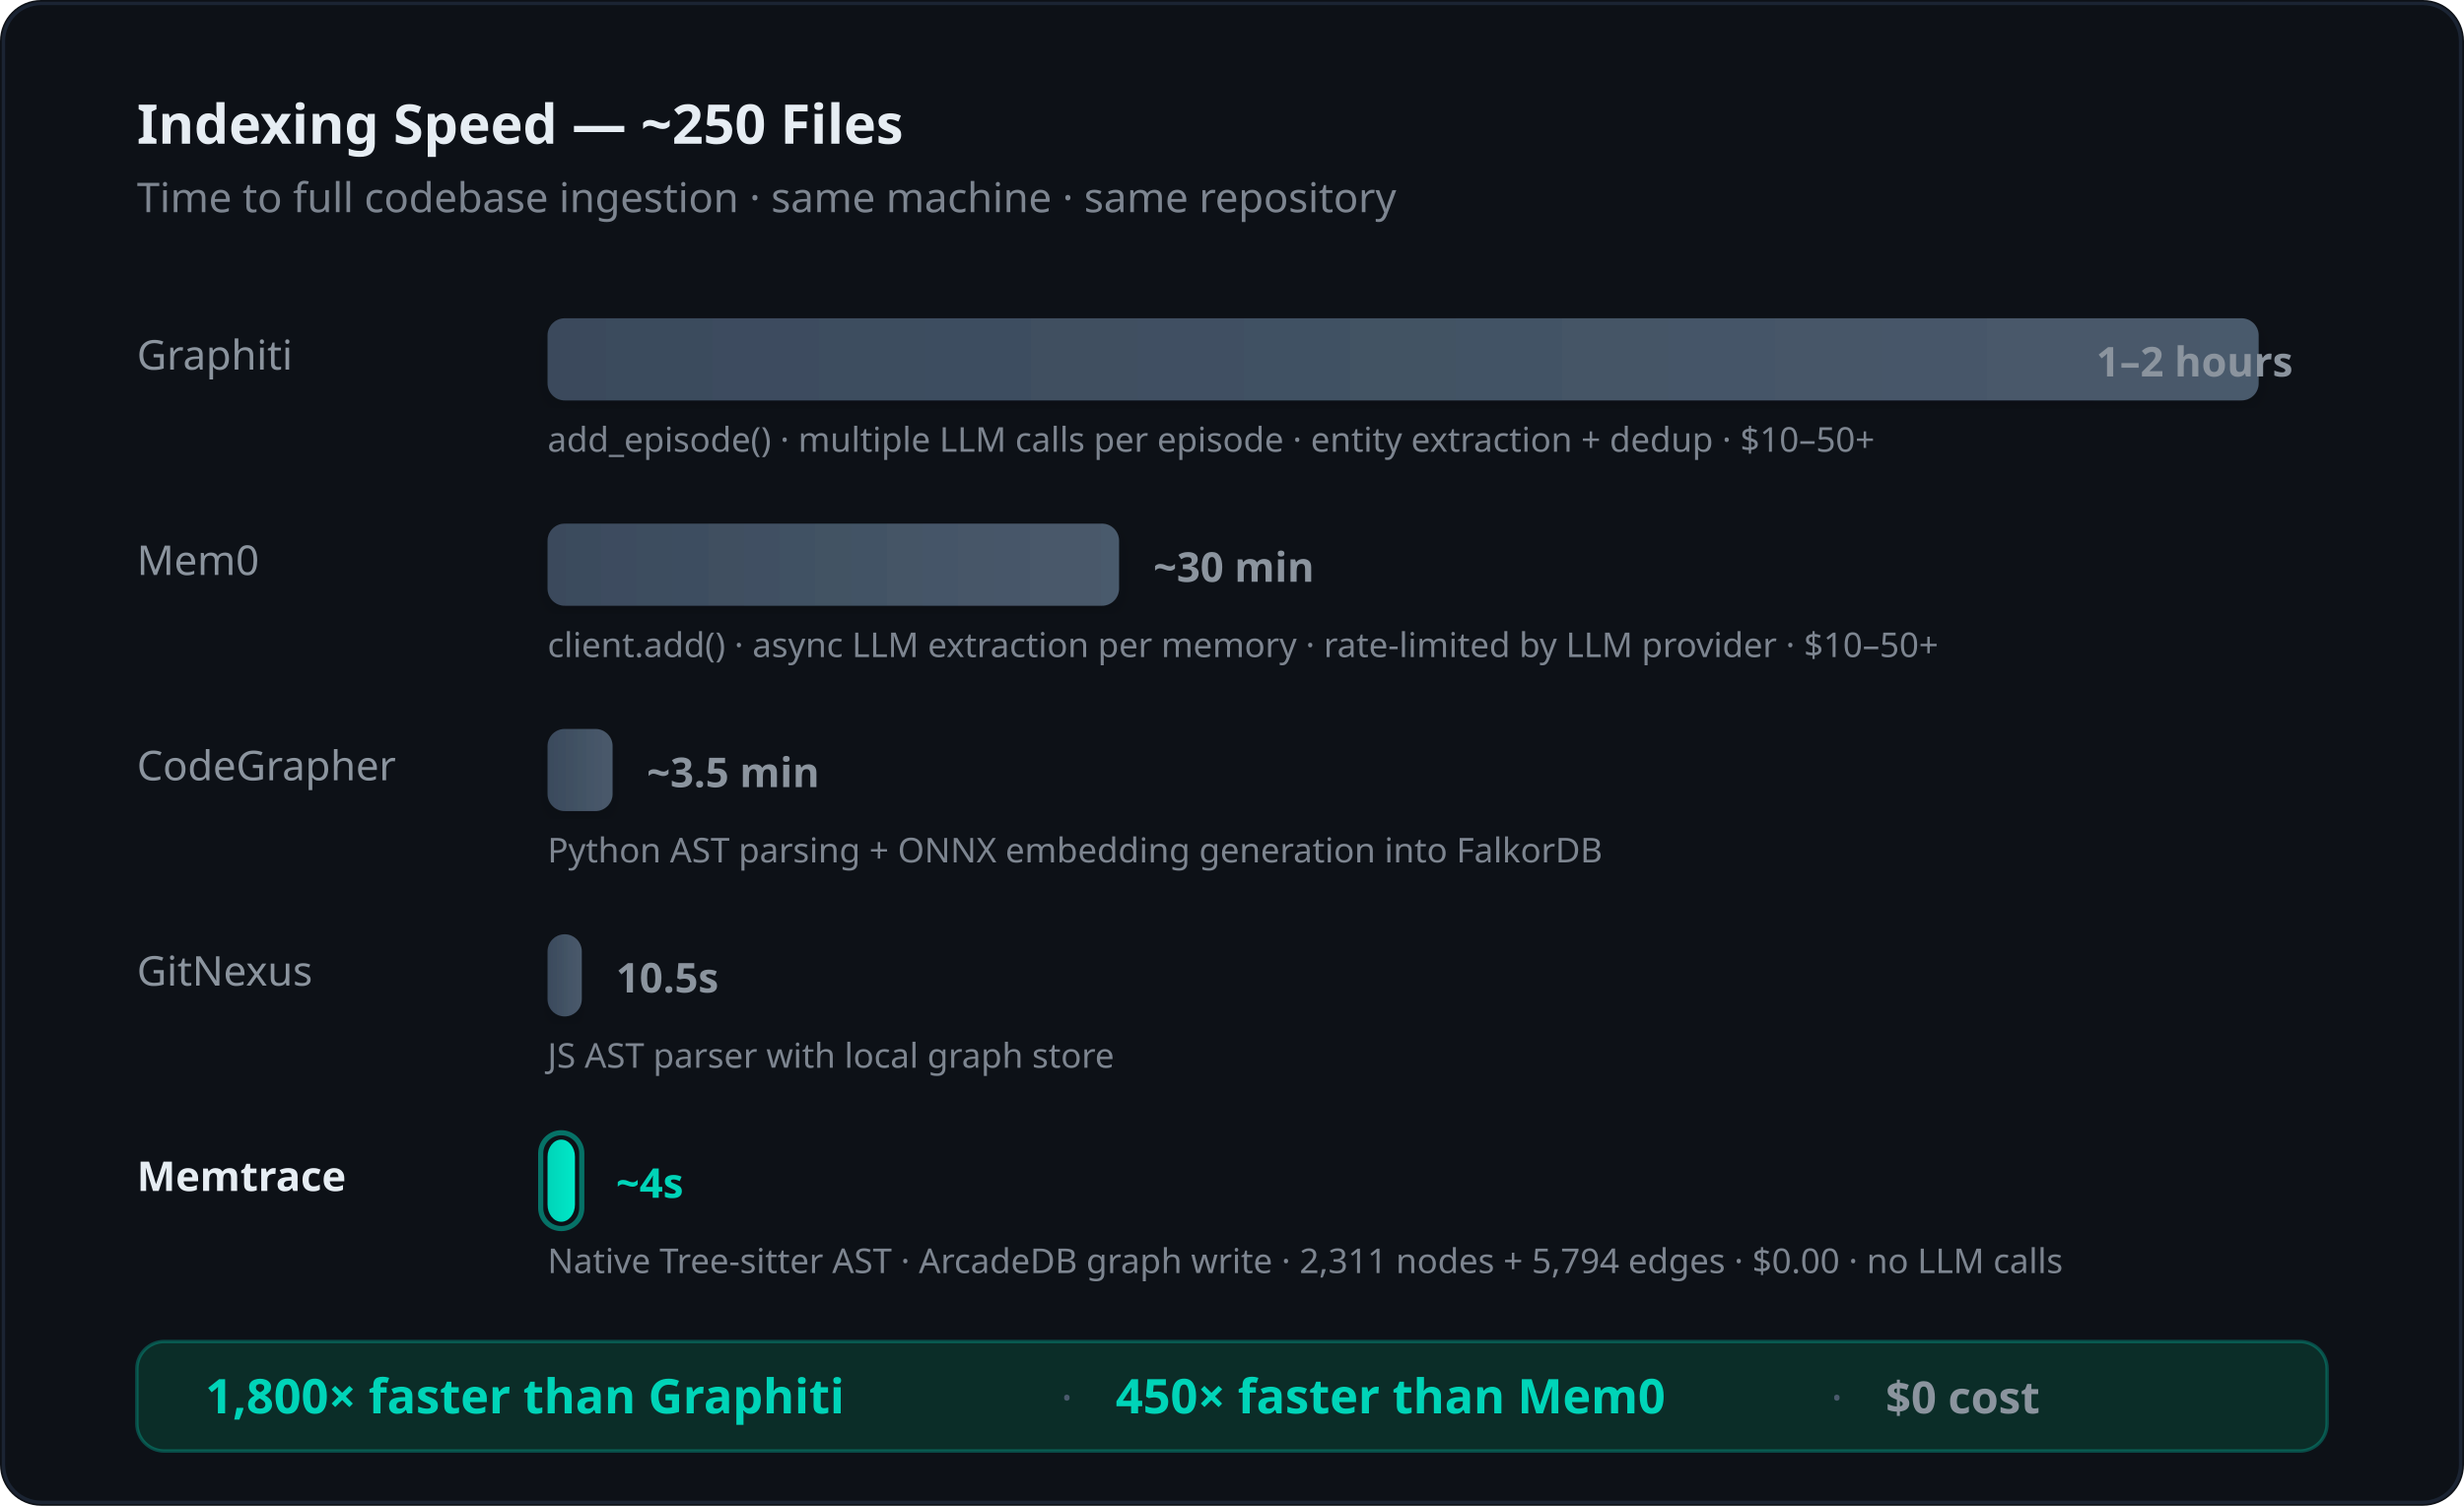
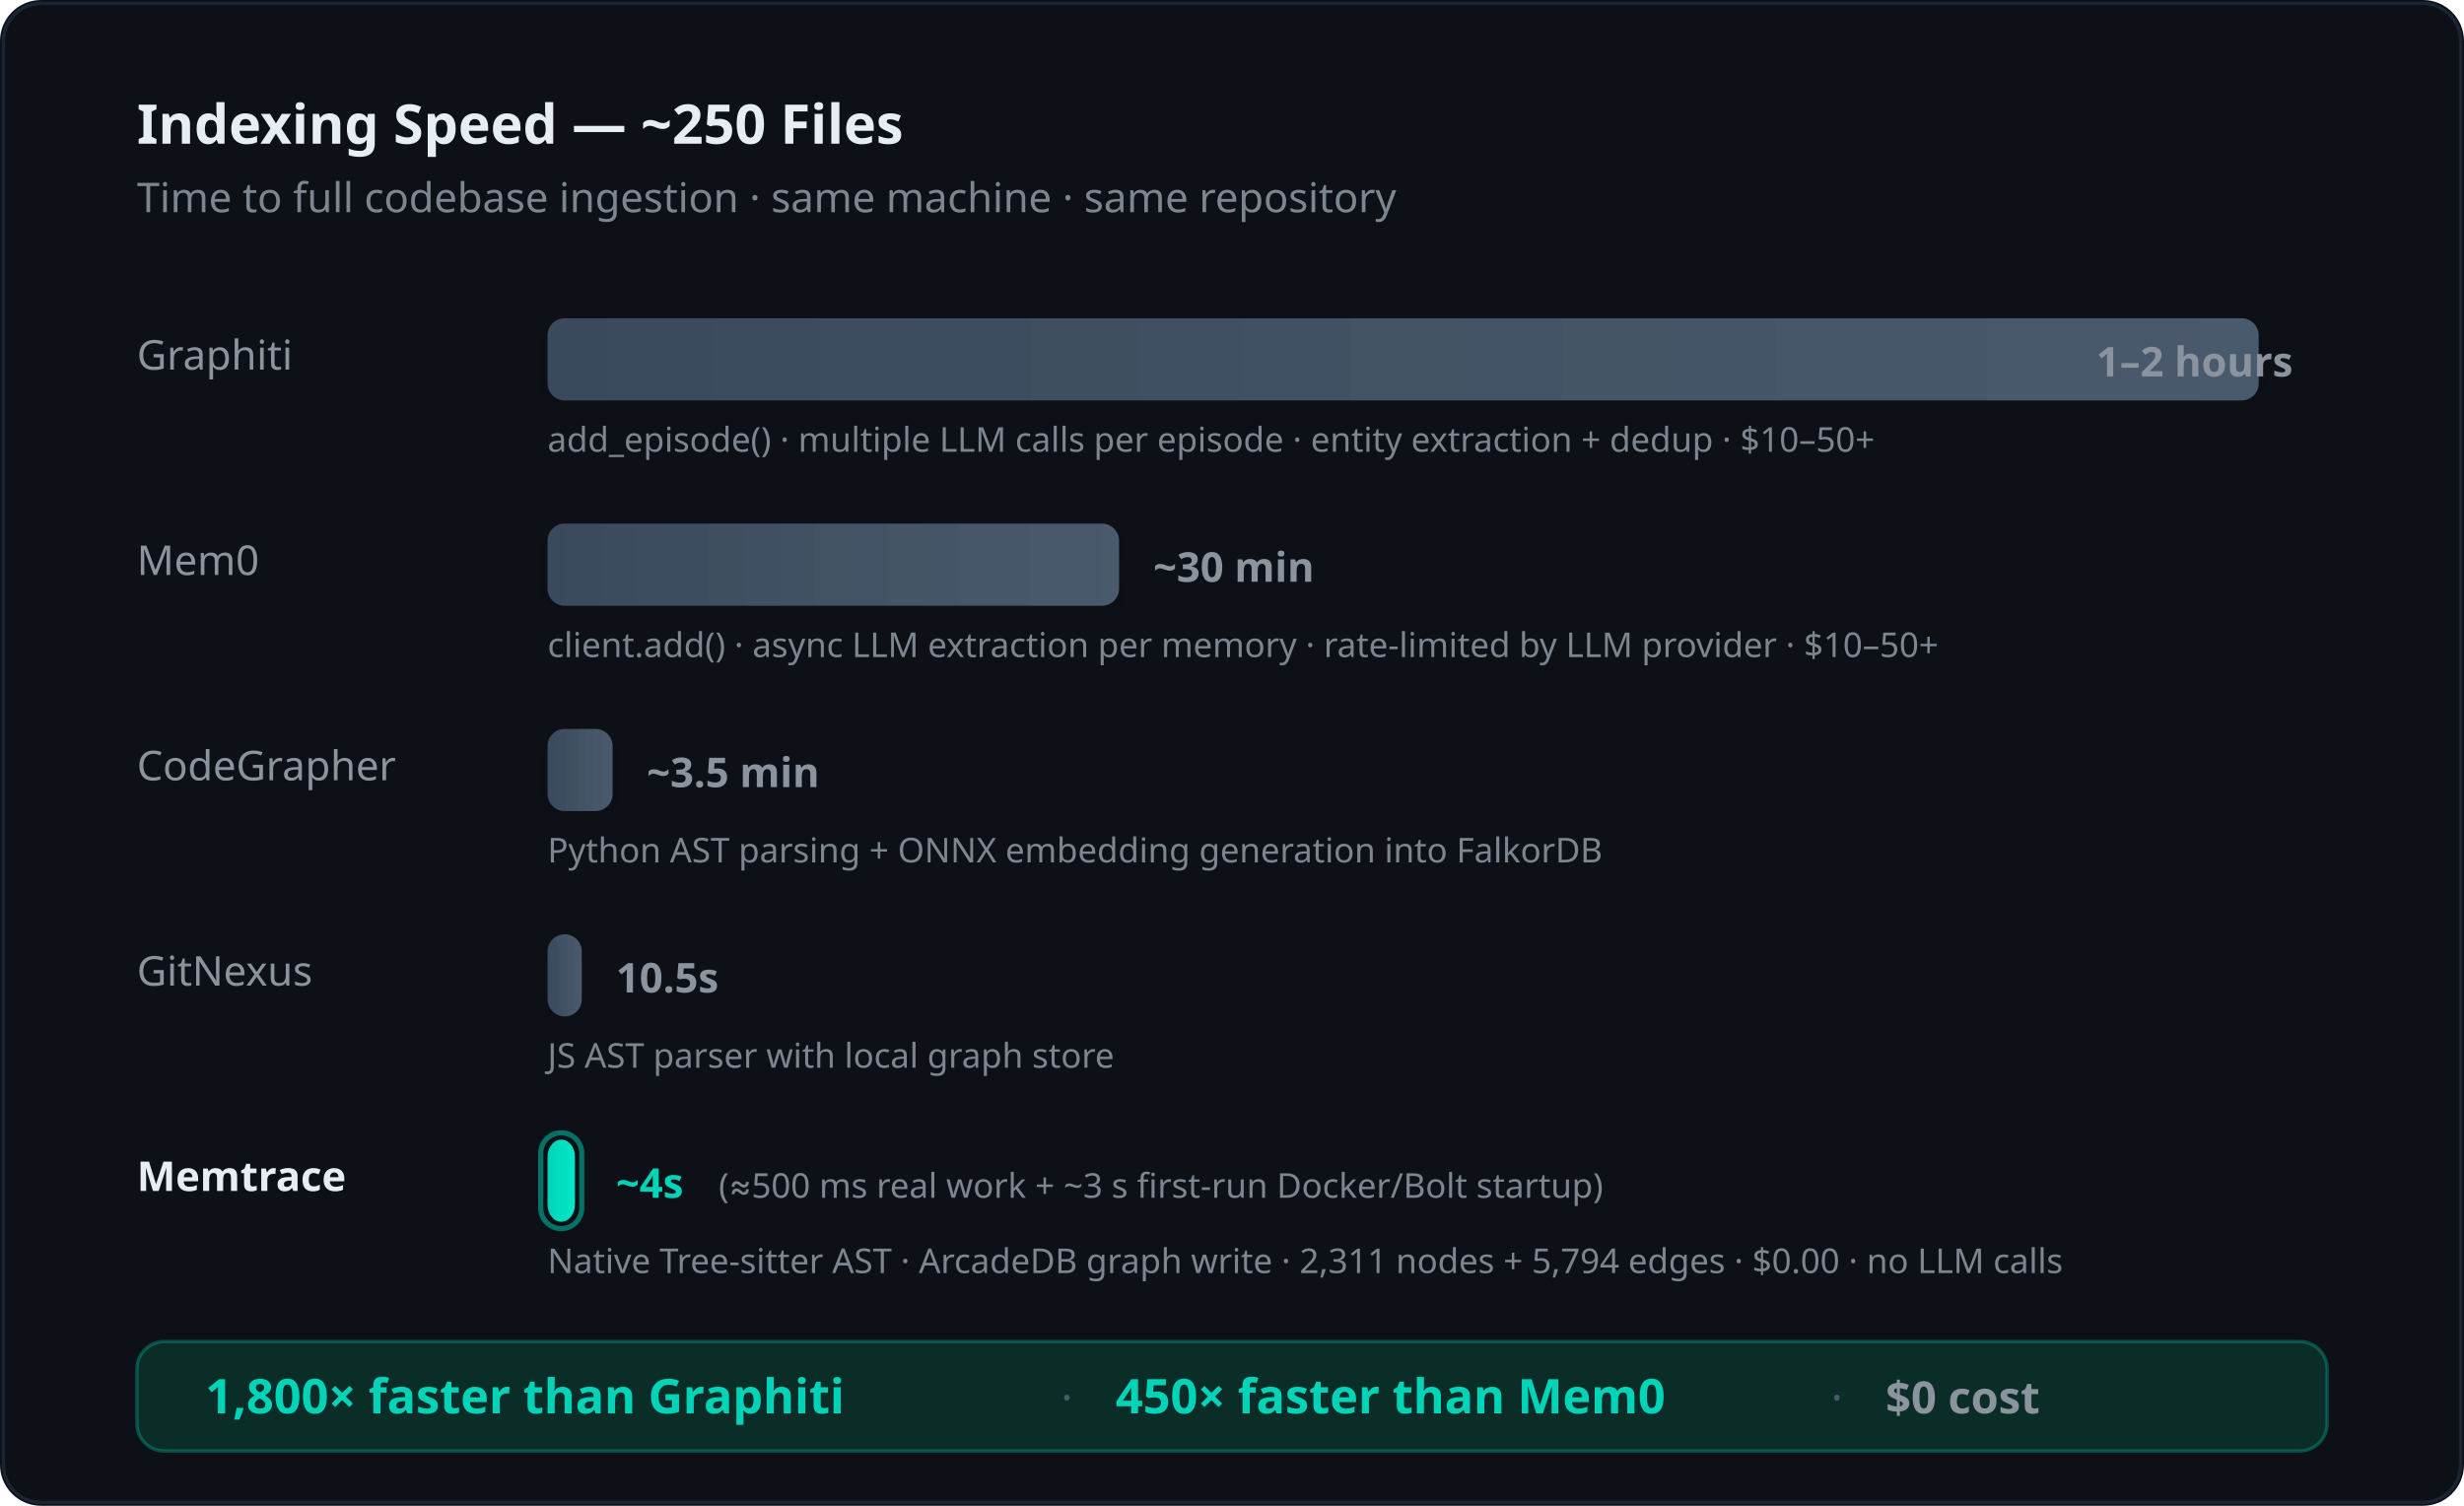
<svg xmlns="http://www.w3.org/2000/svg" viewBox="0 0 720 440" font-family="'Segoe UI', system-ui, -apple-system, sans-serif">
  <defs>
    <linearGradient id="tealGrad3" x1="0%" y1="0%" x2="100%" y2="0%">
      <stop offset="0%" style="stop-color:#00D4B8;stop-opacity:1" />
      <stop offset="100%" style="stop-color:#00E8C8;stop-opacity:1" />
    </linearGradient>
    <linearGradient id="grayGrad3" x1="0%" y1="0%" x2="100%" y2="0%">
      <stop offset="0%" style="stop-color:#3A4A5C;stop-opacity:1" />
      <stop offset="100%" style="stop-color:#4A5A6C;stop-opacity:1" />
    </linearGradient>
    <filter id="shadow3">
      <feDropShadow dx="0" dy="2" stdDeviation="3" flood-opacity="0.15" />
    </filter>
  </defs>
  <rect width="720" height="440" rx="12" fill="#0D1117" />
  <rect x="1" y="1" width="718" height="438" rx="11" fill="none" stroke="#1B2433" stroke-width="1" />
  <text x="40" y="42" fill="#E6EDF3" font-size="16" font-weight="600">Indexing Speed — ~250 Files</text>
  <text x="40" y="62" fill="#7D8590" font-size="12">Time to full codebase ingestion · same machine · same repository</text>
  <text x="40" y="108" fill="#8B949E" font-size="12" font-weight="500">Graphiti</text>
  <rect x="160" y="93" width="500" height="24" rx="5" fill="url(#grayGrad3)" filter="url(#shadow3)" />
  <text x="670" y="110" fill="#8B949E" font-size="12" font-weight="600" text-anchor="end">1–2 hours</text>
  <text x="160" y="132" fill="#7D8590" font-size="10">add_episode() · multiple LLM calls per episode · entity extraction + dedup · $10–50+</text>
  <text x="40" y="168" fill="#8B949E" font-size="12" font-weight="500">Mem0</text>
  <rect x="160" y="153" width="167" height="24" rx="5" fill="url(#grayGrad3)" filter="url(#shadow3)" />
  <text x="337" y="170" fill="#8B949E" font-size="12" font-weight="600">~30 min</text>
  <text x="160" y="192" fill="#7D8590" font-size="10">client.add() · async LLM extraction per memory · rate-limited by LLM provider · $10–50+</text>
  <text x="40" y="228" fill="#8B949E" font-size="12" font-weight="500">CodeGrapher</text>
  <rect x="160" y="213" width="19" height="24" rx="5" fill="url(#grayGrad3)" filter="url(#shadow3)" />
  <text x="189" y="230" fill="#8B949E" font-size="12" font-weight="600">~3.5 min</text>
  <text x="160" y="252" fill="#7D8590" font-size="10">Python AST parsing + ONNX embedding generation into FalkorDB</text>
  <text x="40" y="288" fill="#8B949E" font-size="12" font-weight="500">GitNexus</text>
  <rect x="160" y="273" width="10" height="24" rx="5" fill="url(#grayGrad3)" filter="url(#shadow3)" />
  <text x="180" y="290" fill="#8B949E" font-size="12" font-weight="600">10.5s</text>
  <text x="160" y="312" fill="#7D8590" font-size="10">JS AST parser with local graph store</text>
  <text x="40" y="348" fill="#E6EDF3" font-size="12" font-weight="600">Memtrace</text>
  <rect x="160" y="333" width="8" height="24" rx="5" fill="url(#tealGrad3)" filter="url(#shadow3)" />
  <rect x="158" y="331" width="12" height="28" rx="6" fill="none" stroke="#00D4B8" stroke-width="1.5" opacity="0.5" />
  <text x="180" y="350" fill="#00D4B8" font-size="12" font-weight="700">~4s</text>
+   <text x="210" y="350" fill="#7D8590" font-size="10">(≈500 ms real work + ~3 s first-run Docker/Bolt startup)</text>
  <text x="160" y="372" fill="#7D8590" font-size="10">Native Tree-sitter AST · ArcadeDB graph write · 2,311 nodes + 5,794 edges · $0.00 · no LLM calls</text>
  <rect x="40" y="392" width="640" height="32" rx="8" fill="#0B2D28" stroke="#00D4B8" stroke-width="1" stroke-opacity="0.3" />
  <text x="60" y="413" fill="#00D4B8" font-size="14" font-weight="700">1,800× faster than Graphiti</text>
  <text x="310" y="413" fill="#4A5A6C" font-size="13">·</text>
  <text x="326" y="413" fill="#00D4B8" font-size="14" font-weight="700">450× faster than Mem0</text>
  <text x="535" y="413" fill="#4A5A6C" font-size="13">·</text>
  <text x="551" y="413" fill="#8B949E" font-size="13" font-weight="600">$0 cost</text>
</svg>
